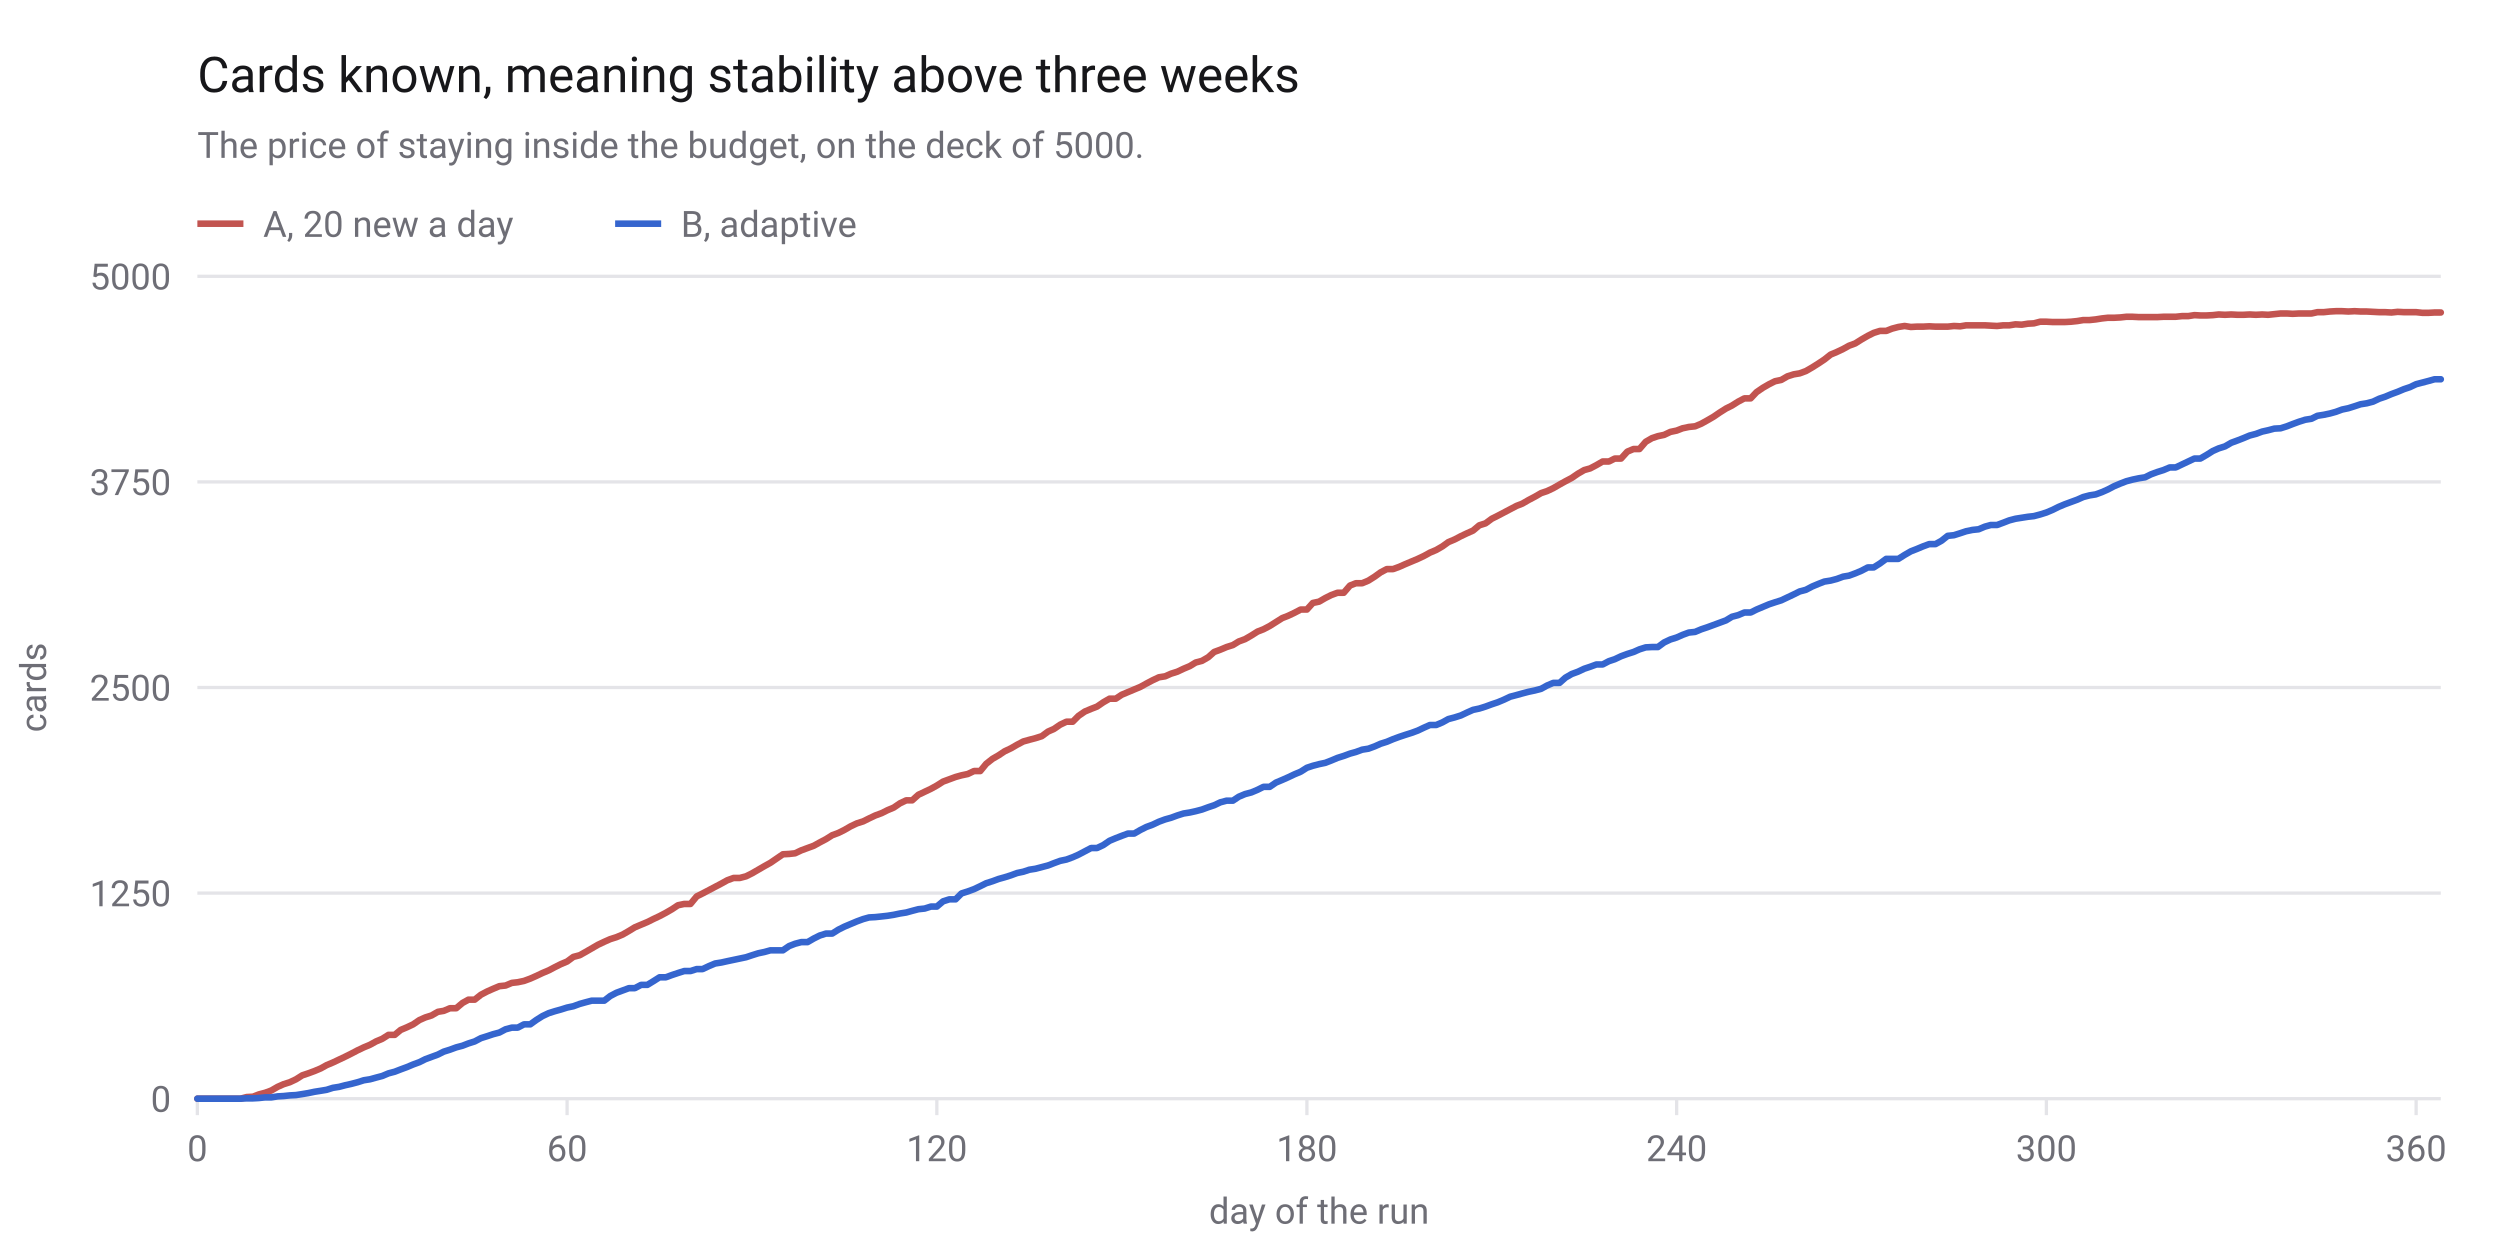
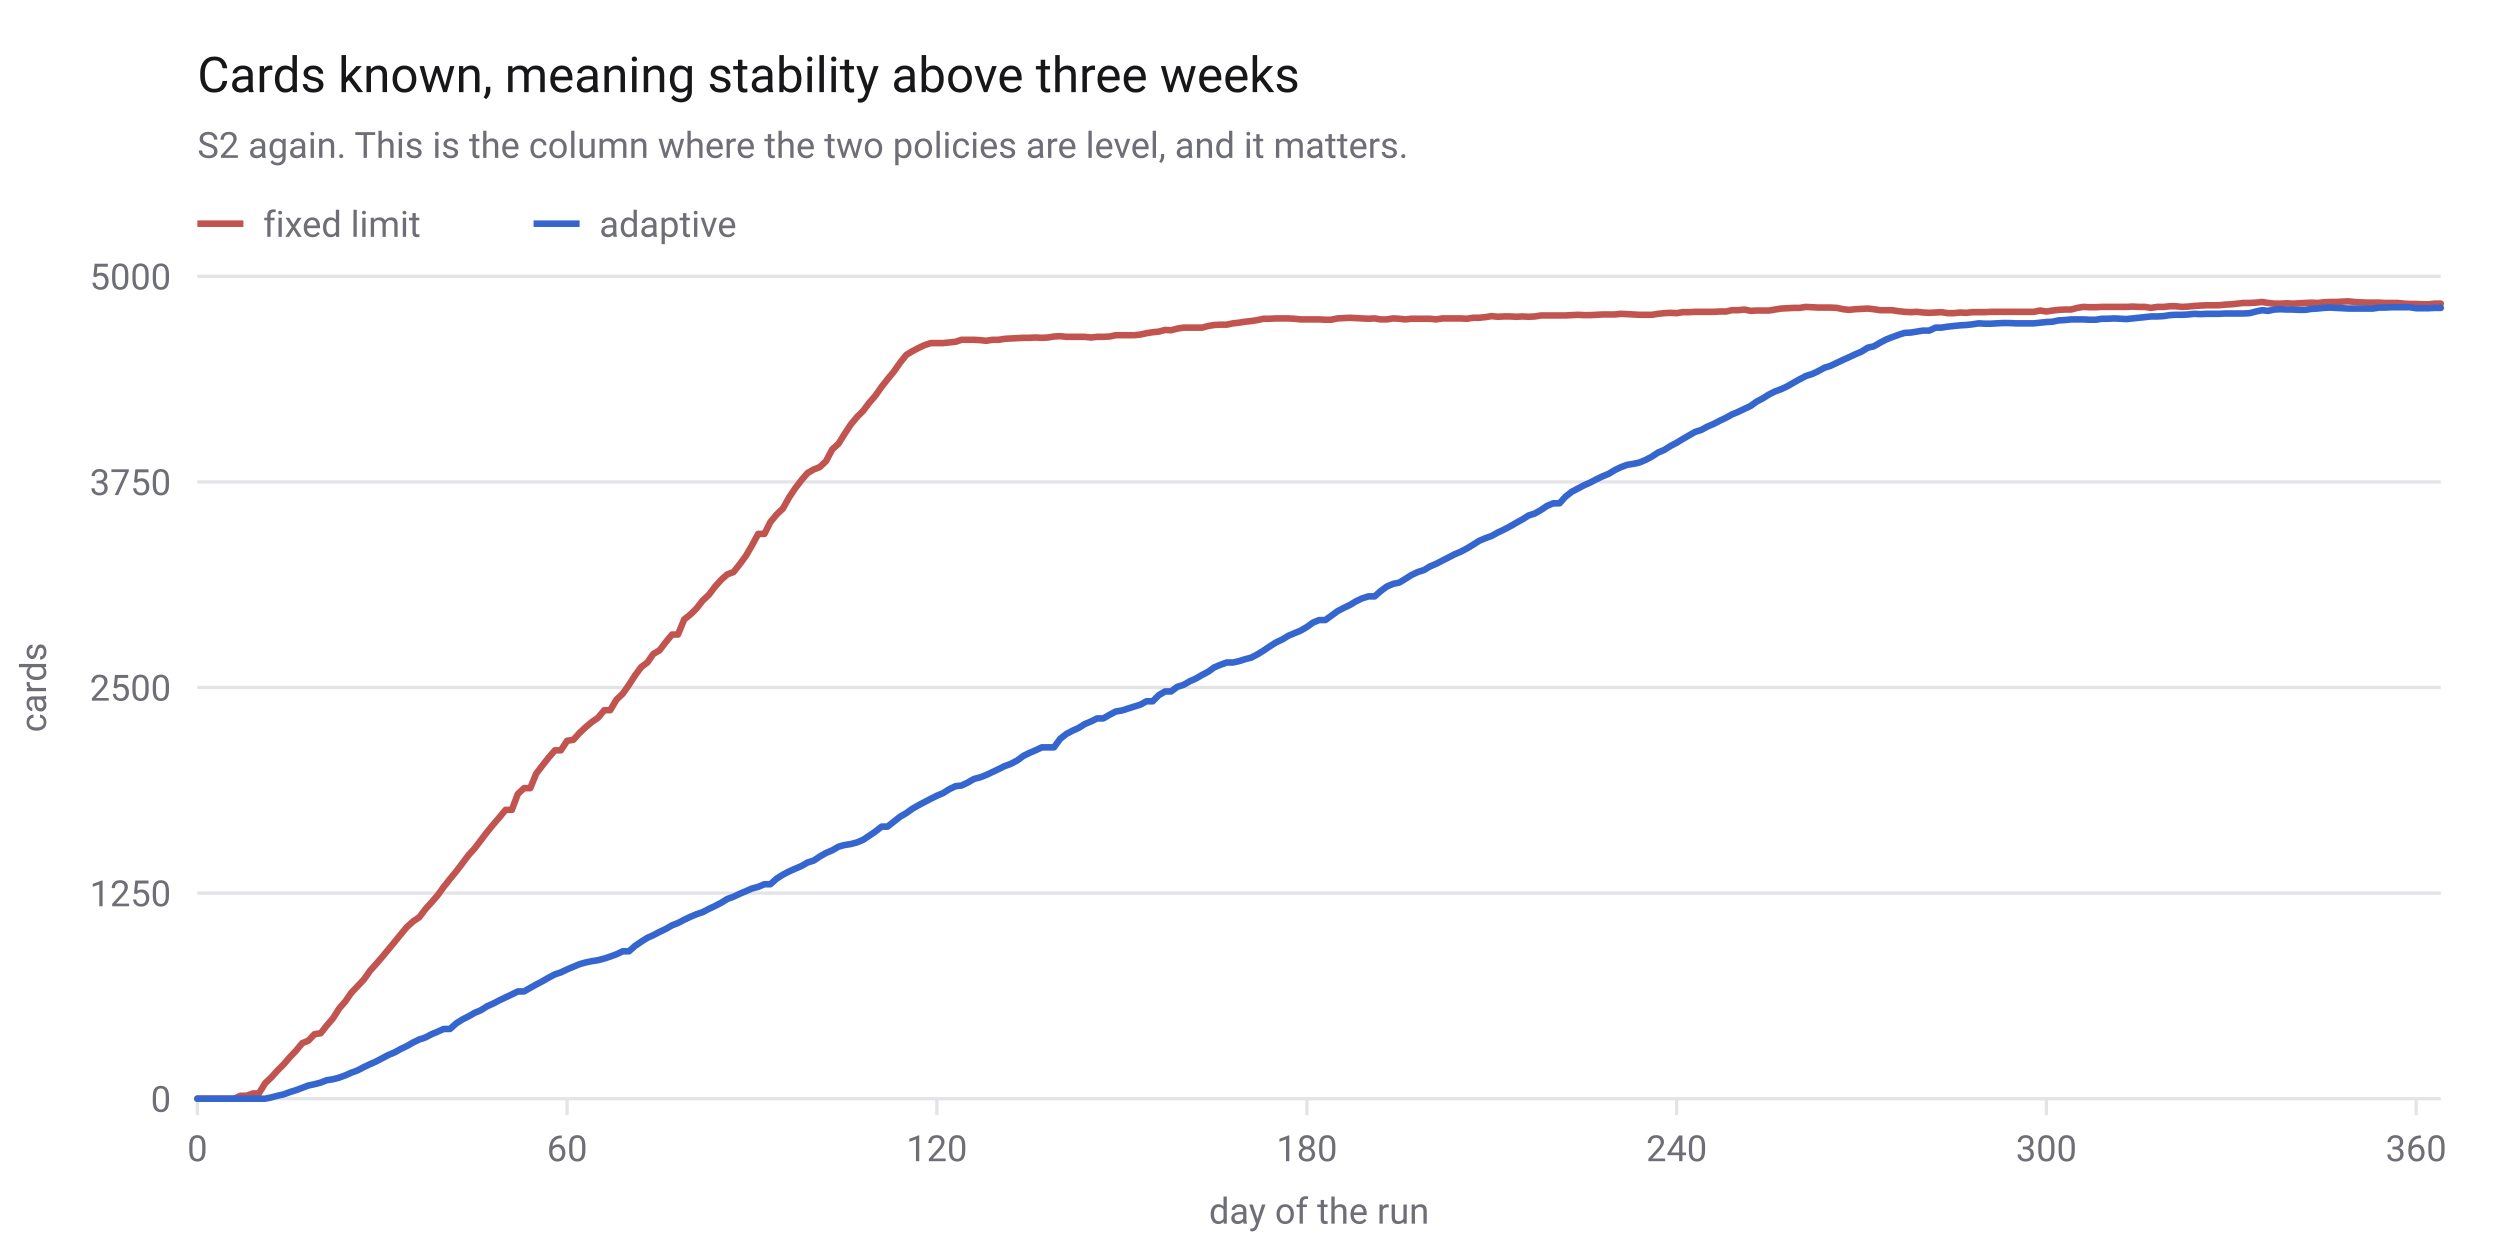
<svg xmlns="http://www.w3.org/2000/svg" viewBox="0 0 760 380" width="760" height="380" font-family="ui-sans-serif, system-ui, -apple-system, Segoe UI, Roboto, Helvetica, Arial, sans-serif">
  <rect width="760" height="380" fill="#ffffff" />
  <text x="60" y="28" font-size="15" fill="#17171a">Cards known, meaning stability above three weeks</text>
-   <text x="60" y="48" font-size="11" fill="#6e6e76">The price of staying inside the budget, on the deck of 5000.</text>
+   <text x="60" y="48" font-size="11" fill="#6e6e76">S2 again. This is the column where the two policies are level, and it matters.</text>
  <line x1="60.0" y1="68" x2="74.0" y2="68" stroke="#c25450" stroke-width="2" />
-   <text x="80.0" y="72" font-size="11" fill="#6e6e76">A, 20 new a day</text>
-   <line x1="187.0" y1="68" x2="201.0" y2="68" stroke="#3565ce" stroke-width="2" />
-   <text x="207.0" y="72" font-size="11" fill="#6e6e76">B, adaptive</text>
+   <text x="80.0" y="72" font-size="11" fill="#6e6e76">fixed limit</text>
+   <line x1="162.2" y1="68" x2="176.2" y2="68" stroke="#3565ce" stroke-width="2" />
+   <text x="182.2" y="72" font-size="11" fill="#6e6e76">adaptive</text>
  <line x1="60" y1="334.0" x2="742.0" y2="334.0" stroke="#e4e4e8" stroke-width="1" />
  <text x="52" y="338.0" font-size="11" fill="#6e6e76" text-anchor="end">0</text>
  <line x1="60" y1="271.5" x2="742.0" y2="271.5" stroke="#e4e4e8" stroke-width="1" />
  <text x="52" y="275.5" font-size="11" fill="#6e6e76" text-anchor="end">1250</text>
  <line x1="60" y1="209.0" x2="742.0" y2="209.0" stroke="#e4e4e8" stroke-width="1" />
  <text x="52" y="213.0" font-size="11" fill="#6e6e76" text-anchor="end">2500</text>
  <line x1="60" y1="146.5" x2="742.0" y2="146.5" stroke="#e4e4e8" stroke-width="1" />
  <text x="52" y="150.5" font-size="11" fill="#6e6e76" text-anchor="end">3750</text>
  <line x1="60" y1="84.0" x2="742.0" y2="84.0" stroke="#e4e4e8" stroke-width="1" />
  <text x="52" y="88.0" font-size="11" fill="#6e6e76" text-anchor="end">5000</text>
  <line x1="60.0" y1="334" x2="60.0" y2="339" stroke="#e4e4e8" stroke-width="1" />
  <text x="60.0" y="353" font-size="11" fill="#6e6e76" text-anchor="middle">0</text>
  <line x1="172.4" y1="334" x2="172.4" y2="339" stroke="#e4e4e8" stroke-width="1" />
  <text x="172.4" y="353" font-size="11" fill="#6e6e76" text-anchor="middle">60</text>
  <line x1="284.8" y1="334" x2="284.8" y2="339" stroke="#e4e4e8" stroke-width="1" />
  <text x="284.8" y="353" font-size="11" fill="#6e6e76" text-anchor="middle">120</text>
  <line x1="397.3" y1="334" x2="397.3" y2="339" stroke="#e4e4e8" stroke-width="1" />
  <text x="397.3" y="353" font-size="11" fill="#6e6e76" text-anchor="middle">180</text>
  <line x1="509.7" y1="334" x2="509.7" y2="339" stroke="#e4e4e8" stroke-width="1" />
  <text x="509.7" y="353" font-size="11" fill="#6e6e76" text-anchor="middle">240</text>
  <line x1="622.1" y1="334" x2="622.1" y2="339" stroke="#e4e4e8" stroke-width="1" />
  <text x="622.1" y="353" font-size="11" fill="#6e6e76" text-anchor="middle">300</text>
  <line x1="734.5" y1="334" x2="734.5" y2="339" stroke="#e4e4e8" stroke-width="1" />
  <text x="734.5" y="353" font-size="11" fill="#6e6e76" text-anchor="middle">360</text>
  <text x="401" y="372" font-size="11" fill="#6e6e76" text-anchor="middle">day of the run</text>
  <text x="14" y="209" font-size="11" fill="#6e6e76" text-anchor="middle" transform="rotate(-90 14 209)">cards</text>
-   <polyline points="60.0,334.0 61.9,334.0 63.7,334.0 65.6,334.0 67.5,334.0 69.4,334.0 71.2,334.0 73.1,334.0 75.0,333.5 76.9,333.4 78.7,332.7 80.6,332.2 82.5,331.5 84.4,330.4 86.2,329.6 88.1,329.0 90.0,328.1 91.9,326.9 93.7,326.3 95.6,325.6 97.5,324.8 99.3,323.8 101.2,323.0 103.1,322.1 105.0,321.2 106.8,320.3 108.7,319.3 110.6,318.4 112.5,317.6 114.3,316.6 116.2,315.8 118.1,314.6 120.0,314.6 121.8,313.1 123.7,312.3 125.6,311.4 127.5,310.1 129.3,309.3 131.2,308.7 133.1,307.6 134.9,307.3 136.8,306.5 138.7,306.5 140.6,304.9 142.4,303.9 144.3,303.9 146.2,302.4 148.1,301.4 149.9,300.6 151.8,299.8 153.7,299.6 155.6,298.8 157.4,298.6 159.3,298.2 161.2,297.5 163.0,296.7 164.9,295.8 166.8,295.0 168.7,294.0 170.5,293.1 172.4,292.3 174.3,290.9 176.2,290.4 178.0,289.4 179.9,288.3 181.8,287.2 183.7,286.3 185.5,285.5 187.4,284.9 189.3,284.1 191.2,283.0 193.0,281.9 194.9,281.1 196.8,280.3 198.6,279.4 200.5,278.5 202.4,277.5 204.3,276.4 206.1,275.2 208.0,274.8 209.9,274.8 211.8,272.5 213.6,271.6 215.5,270.6 217.4,269.6 219.3,268.6 221.1,267.6 223.0,266.9 224.9,266.9 226.8,266.4 228.6,265.5 230.5,264.4 232.4,263.3 234.2,262.3 236.1,261.0 238.0,259.7 239.9,259.6 241.7,259.4 243.6,258.5 245.5,257.8 247.4,257.1 249.2,256.1 251.1,255.1 253.0,253.9 254.9,253.2 256.7,252.3 258.6,251.2 260.5,250.3 262.4,249.7 264.2,248.8 266.1,247.9 268.0,247.2 269.8,246.3 271.7,245.5 273.6,244.2 275.5,243.3 277.3,243.3 279.2,241.6 281.1,240.7 283.0,239.8 284.8,238.8 286.7,237.6 288.6,236.9 290.5,236.2 292.3,235.7 294.2,235.3 296.1,234.4 298.0,234.4 299.8,232.2 301.7,230.7 303.6,229.6 305.4,228.4 307.3,227.5 309.2,226.4 311.1,225.4 312.9,224.9 314.8,224.4 316.7,223.8 318.6,222.4 320.4,221.6 322.3,220.3 324.2,219.4 326.1,219.4 327.9,217.6 329.8,216.3 331.7,215.5 333.5,214.8 335.4,213.5 337.3,212.4 339.2,212.4 341.0,211.2 342.9,210.4 344.8,209.6 346.7,208.8 348.5,207.8 350.4,206.8 352.3,205.9 354.2,205.6 356.0,204.8 357.9,204.2 359.8,203.3 361.7,202.5 363.5,201.4 365.4,200.9 367.3,199.8 369.1,198.2 371.0,197.5 372.9,196.7 374.8,196.1 376.6,195.0 378.5,194.3 380.4,193.2 382.3,192.0 384.1,191.3 386.0,190.3 387.9,189.1 389.8,187.9 391.6,187.2 393.5,186.3 395.4,185.3 397.3,185.3 399.1,183.3 401.0,182.9 402.9,181.8 404.7,180.9 406.6,180.2 408.5,180.2 410.4,178.0 412.2,177.3 414.1,177.3 416.0,176.5 417.9,175.3 419.7,174.0 421.6,173.0 423.5,173.0 425.4,172.3 427.2,171.5 429.1,170.7 431.0,169.9 432.9,169.0 434.7,168.0 436.6,167.2 438.5,166.1 440.3,164.8 442.2,164.0 444.1,163.0 446.0,162.1 447.8,161.3 449.7,159.7 451.6,159.1 453.5,157.7 455.3,156.8 457.2,155.8 459.1,154.8 461.0,153.8 462.8,153.1 464.7,152.0 466.6,151.0 468.5,149.9 470.3,149.3 472.2,148.4 474.1,147.3 475.9,146.3 477.8,145.3 479.7,144.0 481.6,142.9 483.4,142.4 485.3,141.4 487.2,140.3 489.1,140.3 490.9,139.4 492.8,139.4 494.7,137.3 496.6,136.5 498.4,136.5 500.3,134.3 502.2,133.2 504.0,132.6 505.9,132.2 507.8,131.3 509.7,130.9 511.5,130.2 513.4,129.8 515.3,129.6 517.2,128.8 519.0,127.8 520.9,126.7 522.8,125.4 524.7,124.2 526.5,123.3 528.4,122.1 530.3,121.1 532.2,121.1 534.0,119.2 535.9,117.9 537.8,116.8 539.6,115.9 541.5,115.5 543.4,114.4 545.3,113.8 547.1,113.5 549.0,112.8 550.9,111.7 552.8,110.5 554.6,109.3 556.5,107.8 558.4,107.0 560.3,106.1 562.1,105.1 564.0,104.4 565.9,103.2 567.8,102.1 569.6,101.2 571.5,100.6 573.4,100.6 575.2,99.9 577.1,99.4 579.0,99.1 580.9,99.4 582.7,99.3 584.6,99.3 586.5,99.2 588.4,99.3 590.2,99.3 592.1,99.3 594.0,99.1 595.9,99.2 597.7,98.9 599.6,98.9 601.5,98.9 603.4,98.9 605.2,99.0 607.1,99.1 609.0,98.9 610.8,98.9 612.7,98.6 614.6,98.7 616.5,98.4 618.3,98.3 620.2,97.8 622.1,97.8 624.0,97.9 625.8,97.9 627.7,97.9 629.6,97.8 631.5,97.6 633.3,97.3 635.2,97.3 637.1,97.1 639.0,96.8 640.8,96.6 642.7,96.6 644.6,96.5 646.4,96.3 648.3,96.3 650.2,96.4 652.1,96.4 653.9,96.4 655.8,96.4 657.7,96.3 659.6,96.3 661.4,96.3 663.3,96.1 665.2,96.1 667.1,95.8 668.9,95.9 670.8,95.9 672.7,95.8 674.5,95.6 676.4,95.7 678.3,95.6 680.2,95.7 682.0,95.7 683.9,95.6 685.8,95.7 687.7,95.6 689.5,95.7 691.4,95.5 693.3,95.3 695.2,95.3 697.0,95.4 698.9,95.3 700.8,95.3 702.7,95.3 704.5,94.9 706.4,94.9 708.3,94.7 710.1,94.6 712.0,94.6 713.9,94.7 715.8,94.6 717.6,94.7 719.5,94.7 721.4,94.8 723.3,94.9 725.1,94.9 727.0,95.0 728.9,94.8 730.8,94.9 732.6,94.9 734.5,94.9 736.4,95.1 738.3,95.1 740.1,95.0 742.0,95.0" fill="none" stroke="#c25450" stroke-width="2" stroke-linejoin="round" stroke-linecap="round" />
-   <polyline points="60.0,334.0 61.9,334.0 63.7,334.0 65.6,334.0 67.5,334.0 69.4,334.0 71.2,334.0 73.1,334.0 75.0,333.9 76.9,333.9 78.7,333.8 80.6,333.6 82.5,333.6 84.4,333.3 86.2,333.2 88.1,333.0 90.0,332.9 91.9,332.6 93.7,332.3 95.6,331.9 97.5,331.6 99.3,331.3 101.2,330.7 103.1,330.4 105.0,329.9 106.8,329.5 108.7,329.0 110.6,328.4 112.5,328.1 114.3,327.6 116.2,327.1 118.1,326.3 120.0,325.8 121.8,325.1 123.7,324.4 125.6,323.6 127.5,322.9 129.3,322.0 131.2,321.3 133.1,320.6 134.9,319.7 136.8,319.1 138.7,318.4 140.6,317.9 142.4,317.2 144.3,316.6 146.2,315.6 148.1,315.0 149.9,314.4 151.8,313.9 153.7,312.9 155.6,312.4 157.4,312.4 159.3,311.4 161.2,311.4 163.0,310.1 164.9,308.9 166.8,308.0 168.7,307.4 170.5,306.9 172.4,306.3 174.3,305.9 176.2,305.2 178.0,304.7 179.9,304.2 181.8,304.2 183.7,304.2 185.5,302.8 187.4,301.8 189.3,301.1 191.2,300.4 193.0,300.4 194.9,299.4 196.8,299.4 198.6,298.3 200.5,297.1 202.4,297.1 204.3,296.4 206.1,295.8 208.0,295.2 209.9,295.2 211.8,294.6 213.6,294.6 215.5,293.7 217.4,292.9 219.3,292.6 221.1,292.2 223.0,291.8 224.9,291.4 226.8,291.0 228.6,290.4 230.5,289.8 232.4,289.4 234.2,288.9 236.1,288.9 238.0,288.9 239.9,287.6 241.7,286.9 243.6,286.4 245.5,286.4 247.4,285.3 249.2,284.4 251.1,283.8 253.0,283.8 254.9,282.6 256.7,281.7 258.6,280.9 260.5,280.1 262.4,279.4 264.2,278.9 266.1,278.8 268.0,278.6 269.8,278.4 271.7,278.1 273.6,277.7 275.5,277.4 277.3,276.9 279.2,276.4 281.1,276.2 283.0,275.6 284.8,275.6 286.7,274.0 288.6,273.4 290.5,273.4 292.3,271.6 294.2,271.0 296.1,270.3 298.0,269.4 299.8,268.5 301.7,267.9 303.6,267.2 305.4,266.7 307.3,266.1 309.2,265.4 311.1,265.0 312.9,264.4 314.8,264.1 316.7,263.6 318.6,263.1 320.4,262.4 322.3,261.7 324.2,261.3 326.1,260.6 327.9,259.8 329.8,258.8 331.7,257.8 333.5,257.8 335.4,256.9 337.3,255.6 339.2,254.8 341.0,254.1 342.9,253.4 344.8,253.4 346.7,252.3 348.5,251.4 350.4,250.7 352.3,249.8 354.2,249.1 356.0,248.6 357.9,247.9 359.8,247.3 361.7,247.0 363.5,246.6 365.4,246.1 367.3,245.4 369.1,244.8 371.0,243.9 372.9,243.4 374.8,243.4 376.6,242.2 378.5,241.4 380.4,240.9 382.3,240.1 384.1,239.2 386.0,239.2 387.9,237.9 389.8,237.1 391.6,236.3 393.5,235.4 395.4,234.6 397.3,233.4 399.1,232.8 401.0,232.3 402.9,231.9 404.7,231.2 406.6,230.4 408.5,229.8 410.4,229.1 412.2,228.6 414.1,227.9 416.0,227.6 417.9,226.9 419.7,226.1 421.6,225.5 423.5,224.7 425.4,224.0 427.2,223.4 429.1,222.8 431.0,222.1 432.9,221.2 434.7,220.4 436.6,220.4 438.5,219.6 440.3,218.6 442.2,218.1 444.1,217.5 446.0,216.6 447.8,215.8 449.7,215.4 451.6,214.8 453.5,214.1 455.3,213.5 457.2,212.7 459.1,211.8 461.0,211.3 462.8,210.8 464.7,210.3 466.6,209.9 468.5,209.4 470.3,208.4 472.2,207.6 474.1,207.6 475.9,206.0 477.8,204.9 479.7,204.2 481.6,203.3 483.4,202.7 485.3,202.0 487.2,202.0 489.1,201.0 490.9,200.4 492.8,199.5 494.7,198.8 496.6,198.2 498.4,197.4 500.3,196.8 502.2,196.7 504.0,196.7 505.9,195.3 507.8,194.4 509.7,193.8 511.5,193.0 513.4,192.3 515.3,192.1 517.2,191.3 519.0,190.7 520.9,190.0 522.8,189.3 524.7,188.6 526.5,187.5 528.4,187.0 530.3,186.2 532.2,186.2 534.0,185.3 535.9,184.5 537.8,183.7 539.6,183.1 541.5,182.5 543.4,181.6 545.3,180.7 547.1,179.8 549.0,179.3 550.9,178.3 552.8,177.5 554.6,176.8 556.5,176.5 558.4,176.0 560.3,175.3 562.1,175.0 564.0,174.3 565.9,173.5 567.8,172.5 569.6,172.5 571.5,171.3 573.4,169.9 575.2,169.9 577.1,169.9 579.0,168.7 580.9,167.6 582.7,166.9 584.6,166.1 586.5,165.4 588.4,165.4 590.2,164.4 592.1,162.9 594.0,162.7 595.9,162.1 597.7,161.5 599.6,161.1 601.5,160.9 603.4,160.1 605.2,159.6 607.1,159.6 609.0,158.9 610.8,158.2 612.7,157.7 614.6,157.4 616.5,157.1 618.3,156.9 620.2,156.4 622.1,155.8 624.0,155.0 625.8,154.1 627.7,153.3 629.6,152.6 631.5,151.9 633.3,151.1 635.2,150.6 637.1,150.3 639.0,149.6 640.8,148.8 642.7,147.8 644.6,147.0 646.4,146.3 648.3,145.8 650.2,145.4 652.1,145.1 653.9,144.2 655.8,143.5 657.7,142.9 659.6,142.1 661.4,142.1 663.3,141.2 665.2,140.3 667.1,139.4 668.9,139.4 670.8,138.3 672.7,137.1 674.5,136.3 676.4,135.7 678.3,134.6 680.2,133.9 682.0,133.2 683.9,132.4 685.8,131.9 687.7,131.2 689.5,130.8 691.4,130.3 693.3,130.2 695.2,129.6 697.0,128.9 698.9,128.2 700.8,127.6 702.7,127.3 704.5,126.4 706.4,126.1 708.3,125.7 710.1,125.2 712.0,124.5 713.9,124.1 715.8,123.5 717.6,122.9 719.5,122.6 721.4,122.1 723.3,121.2 725.1,120.6 727.0,119.8 728.9,119.1 730.8,118.3 732.6,117.7 734.5,116.8 736.4,116.3 738.3,115.8 740.1,115.3 742.0,115.3" fill="none" stroke="#3565ce" stroke-width="2" stroke-linejoin="round" stroke-linecap="round" />
+   <polyline points="60.0,334.0 61.9,334.0 63.7,334.0 65.6,334.0 67.5,334.0 69.4,334.0 71.2,334.0 73.1,333.1 75.0,333.1 76.9,332.4 78.7,332.4 80.6,329.3 82.5,327.5 84.4,325.4 86.2,323.6 88.1,321.4 90.0,319.4 91.9,317.1 93.7,316.4 95.6,314.4 97.5,314.1 99.3,311.8 101.2,309.6 103.1,306.6 105.0,304.4 106.8,301.8 108.7,299.8 110.6,297.8 112.5,295.1 114.3,293.1 116.2,290.9 118.1,288.6 120.0,286.3 121.8,284.1 123.7,281.8 125.6,280.1 127.5,278.8 129.3,276.4 131.2,274.3 133.1,272.1 134.9,269.6 136.8,267.2 138.7,264.9 140.6,262.4 142.4,260.0 144.3,257.9 146.2,255.4 148.1,252.9 149.9,250.7 151.8,248.5 153.7,246.2 155.6,246.2 157.4,241.4 159.3,239.6 161.2,239.6 163.0,235.2 164.9,232.7 166.8,230.3 168.7,228.1 170.5,228.1 172.4,225.2 174.3,224.9 176.2,222.8 178.0,221.1 179.9,219.5 181.8,218.2 183.7,215.9 185.5,215.9 187.4,212.7 189.3,210.9 191.2,208.2 193.0,205.4 194.9,202.8 196.8,201.4 198.6,198.8 200.5,197.7 202.4,195.2 204.3,192.9 206.1,192.9 208.0,188.3 209.9,186.8 211.8,184.9 213.6,182.6 215.5,180.8 217.4,178.3 219.3,176.2 221.1,174.6 223.0,173.9 224.9,171.5 226.8,168.9 228.6,165.8 230.5,162.3 232.4,162.3 234.2,158.7 236.1,156.4 238.0,154.6 239.9,151.2 241.7,148.5 243.6,146.0 245.5,143.8 247.4,142.7 249.2,142.0 251.1,140.2 253.0,136.6 254.9,134.9 256.7,132.0 258.6,129.1 260.5,126.8 262.4,124.9 264.2,122.5 266.1,120.3 268.0,117.6 269.8,115.3 271.7,113.0 273.6,110.3 275.5,107.9 277.3,106.8 279.2,105.8 281.1,104.9 283.0,104.3 284.8,104.3 286.7,104.3 288.6,104.1 290.5,103.9 292.3,103.3 294.2,103.3 296.1,103.3 298.0,103.4 299.8,103.6 301.7,103.3 303.6,103.3 305.4,103.0 307.3,102.9 309.2,102.8 311.1,102.7 312.9,102.7 314.8,102.6 316.7,102.7 318.6,102.6 320.4,102.3 322.3,102.2 324.2,102.4 326.1,102.4 327.9,102.4 329.8,102.4 331.7,102.6 333.5,102.4 335.4,102.4 337.3,102.3 339.2,101.9 341.0,101.9 342.9,101.9 344.8,101.9 346.7,101.7 348.5,101.3 350.4,101.0 352.3,100.8 354.2,100.3 356.0,100.4 357.9,99.9 359.8,99.6 361.7,99.6 363.5,99.6 365.4,99.6 367.3,99.1 369.1,98.8 371.0,98.7 372.9,98.7 374.8,98.3 376.6,98.1 378.5,97.8 380.4,97.6 382.3,97.3 384.1,96.9 386.0,96.9 387.9,96.8 389.8,96.8 391.6,96.8 393.5,96.9 395.4,97.1 397.3,97.1 399.1,97.1 401.0,97.1 402.9,97.2 404.7,97.2 406.6,96.8 408.5,96.7 410.4,96.6 412.2,96.7 414.1,96.8 416.0,96.9 417.9,96.8 419.7,97.1 421.6,97.1 423.5,96.8 425.4,96.9 427.2,97.1 429.1,96.9 431.0,96.9 432.9,96.9 434.7,96.9 436.6,97.1 438.5,96.8 440.3,96.8 442.2,96.8 444.1,96.8 446.0,96.9 447.8,96.6 449.7,96.6 451.6,96.4 453.5,96.1 455.3,96.3 457.2,96.2 459.1,96.2 461.0,96.3 462.8,96.2 464.7,96.3 466.6,96.2 468.5,95.9 470.3,95.9 472.2,95.9 474.1,95.9 475.9,95.9 477.8,95.8 479.7,95.7 481.6,95.8 483.4,95.8 485.3,95.7 487.2,95.6 489.1,95.6 490.9,95.6 492.8,95.4 494.7,95.5 496.6,95.6 498.4,95.7 500.3,95.7 502.2,95.7 504.0,95.4 505.9,95.2 507.8,95.1 509.7,95.2 511.5,94.9 513.4,94.9 515.3,94.8 517.2,94.8 519.0,94.8 520.9,94.8 522.8,94.7 524.7,94.7 526.5,94.3 528.4,94.3 530.3,94.1 532.2,94.5 534.0,94.4 535.9,94.4 537.8,94.4 539.6,94.1 541.5,93.8 543.4,93.7 545.3,93.6 547.1,93.6 549.0,93.3 550.9,93.4 552.8,93.5 554.6,93.5 556.5,93.5 558.4,93.6 560.3,94.0 562.1,94.2 564.0,94.0 565.9,93.9 567.8,93.8 569.6,94.0 571.5,94.3 573.4,94.3 575.2,94.3 577.1,94.6 579.0,94.8 580.9,94.9 582.7,94.8 584.6,95.0 586.5,95.1 588.4,95.0 590.2,94.9 592.1,95.2 594.0,95.2 595.9,95.0 597.7,95.1 599.6,94.9 601.5,94.9 603.4,94.9 605.2,94.8 607.1,94.8 609.0,94.8 610.8,94.8 612.7,94.8 614.6,94.8 616.5,94.8 618.3,94.8 620.2,94.4 622.1,94.7 624.0,94.4 625.8,94.2 627.7,94.1 629.6,94.1 631.5,93.6 633.3,93.3 635.2,93.4 637.1,93.4 639.0,93.3 640.8,93.3 642.7,93.3 644.6,93.3 646.4,93.3 648.3,93.2 650.2,93.3 652.1,93.3 653.9,93.6 655.8,93.3 657.7,93.3 659.6,93.1 661.4,93.1 663.3,93.3 665.2,93.2 667.1,93.0 668.9,92.9 670.8,92.8 672.7,92.8 674.5,92.8 676.4,92.6 678.3,92.5 680.2,92.3 682.0,92.1 683.9,92.1 685.8,92.0 687.7,91.8 689.5,92.1 691.4,92.3 693.3,92.3 695.2,92.2 697.0,92.3 698.9,92.2 700.8,92.1 702.7,92.0 704.5,92.1 706.4,91.9 708.3,91.8 710.1,91.8 712.0,91.7 713.9,91.6 715.8,91.8 717.6,91.9 719.5,92.0 721.4,92.0 723.3,92.0 725.1,92.1 727.0,92.1 728.9,92.1 730.8,92.3 732.6,92.4 734.5,92.4 736.4,92.5 738.3,92.5 740.1,92.3 742.0,92.3" fill="none" stroke="#c25450" stroke-width="2" stroke-linejoin="round" stroke-linecap="round" />
+   <polyline points="60.0,334.0 61.9,334.0 63.7,334.0 65.6,334.0 67.5,334.0 69.4,334.0 71.2,334.0 73.1,334.0 75.0,334.0 76.9,334.0 78.7,334.0 80.6,334.0 82.5,333.6 84.4,333.1 86.2,332.7 88.1,332.0 90.0,331.4 91.9,330.7 93.7,330.0 95.6,329.6 97.5,329.1 99.3,328.4 101.2,328.1 103.1,327.6 105.0,326.9 106.8,326.1 108.7,325.4 110.6,324.4 112.5,323.5 114.3,322.7 116.2,321.7 118.1,320.7 120.0,319.9 121.8,318.9 123.7,318.0 125.6,316.9 127.5,316.0 129.3,315.4 131.2,314.4 133.1,313.6 134.9,312.8 136.8,312.8 138.7,311.1 140.6,309.9 142.4,309.0 144.3,307.9 146.2,307.1 148.1,305.9 149.9,305.1 151.8,304.1 153.7,303.2 155.6,302.3 157.4,301.4 159.3,301.4 161.2,300.3 163.0,299.3 164.9,298.3 166.8,297.2 168.7,296.2 170.5,295.6 172.4,294.7 174.3,293.9 176.2,293.1 178.0,292.6 179.9,292.2 181.8,291.9 183.7,291.4 185.5,290.8 187.4,290.1 189.3,289.2 191.2,289.2 193.0,287.6 194.9,286.3 196.8,285.1 198.6,284.3 200.5,283.3 202.4,282.4 204.3,281.3 206.1,280.6 208.0,279.6 209.9,278.7 211.8,277.9 213.6,277.3 215.5,276.3 217.4,275.4 219.3,274.4 221.1,273.3 223.0,272.6 224.9,271.7 226.8,270.9 228.6,270.1 230.5,269.6 232.4,268.8 234.2,268.8 236.1,267.1 238.0,265.9 239.9,264.9 241.7,264.1 243.6,263.3 245.5,262.2 247.4,261.6 249.2,260.4 251.1,259.3 253.0,258.5 254.9,257.4 256.7,256.9 258.6,256.6 260.5,256.1 262.4,255.3 264.2,254.1 266.1,252.8 268.0,251.3 269.8,251.3 271.7,249.8 273.6,248.3 275.5,247.2 277.3,245.9 279.2,244.8 281.1,243.8 283.0,242.8 284.8,241.9 286.7,241.1 288.6,239.9 290.5,239.0 292.3,238.8 294.2,237.9 296.1,236.8 298.0,236.3 299.8,235.6 301.7,234.7 303.6,233.8 305.4,232.9 307.3,232.2 309.2,231.2 311.1,229.8 312.9,228.9 314.8,228.1 316.7,227.2 318.6,227.2 320.4,227.2 322.3,224.6 324.2,223.1 326.1,222.1 327.9,221.3 329.8,220.1 331.7,219.3 333.5,218.4 335.4,218.4 337.3,217.3 339.2,216.3 341.0,216.0 342.9,215.4 344.8,214.8 346.7,214.2 348.5,213.2 350.4,213.2 352.3,211.3 354.2,210.2 356.0,210.2 357.9,208.8 359.8,208.2 361.7,207.1 363.5,206.3 365.4,205.2 367.3,204.2 369.1,202.9 371.0,202.1 372.9,201.4 374.8,201.4 376.6,201.0 378.5,200.4 380.4,199.9 382.3,198.9 384.1,197.8 386.0,196.5 387.9,195.3 389.8,194.4 391.6,193.3 393.5,192.5 395.4,191.7 397.3,190.6 399.1,189.3 401.0,188.5 402.9,188.5 404.7,187.2 406.6,185.8 408.5,184.8 410.4,183.9 412.2,182.8 414.1,181.9 416.0,181.3 417.9,181.3 419.7,179.7 421.6,178.3 423.5,177.5 425.4,177.1 427.2,176.0 429.1,174.8 431.0,173.9 432.9,173.3 434.7,172.2 436.6,171.4 438.5,170.4 440.3,169.5 442.2,168.5 444.1,167.7 446.0,166.7 447.8,165.6 449.7,164.4 451.6,163.6 453.5,162.9 455.3,161.9 457.2,161.0 459.1,160.0 461.0,158.9 462.8,157.9 464.7,156.7 466.6,156.1 468.5,155.0 470.3,153.8 472.2,153.0 474.1,153.0 475.9,151.0 477.8,149.5 479.7,148.5 481.6,147.5 483.4,146.7 485.3,145.7 487.2,144.8 489.1,144.0 490.9,142.9 492.8,142.0 494.7,141.3 496.6,141.0 498.4,140.6 500.3,139.8 502.2,138.8 504.0,137.6 505.9,136.8 507.8,135.6 509.7,134.6 511.5,133.5 513.4,132.4 515.3,131.3 517.2,130.7 519.0,129.7 520.9,128.9 522.8,127.9 524.7,127.0 526.5,126.0 528.4,125.2 530.3,124.3 532.2,123.4 534.0,122.1 535.9,121.1 537.8,119.9 539.6,119.0 541.5,118.3 543.4,117.4 545.3,116.3 547.1,115.3 549.0,114.3 550.9,113.7 552.8,112.8 554.6,111.8 556.5,111.2 558.4,110.3 560.3,109.4 562.1,108.6 564.0,107.7 565.9,106.9 567.8,105.7 569.6,105.3 571.5,104.2 573.4,103.2 575.2,102.5 577.1,101.8 579.0,101.2 580.9,101.1 582.7,100.8 584.6,100.5 586.5,100.5 588.4,99.6 590.2,99.6 592.1,99.3 594.0,99.1 595.9,98.9 597.7,98.8 599.6,98.6 601.5,98.3 603.4,98.4 605.2,98.4 607.1,98.3 609.0,98.2 610.8,98.2 612.7,98.3 614.6,98.3 616.5,98.3 618.3,98.3 620.2,98.1 622.1,97.9 624.0,97.8 625.8,97.4 627.7,97.3 629.6,97.1 631.5,97.1 633.3,97.1 635.2,97.2 637.1,97.2 639.0,96.9 640.8,96.9 642.7,96.8 644.6,96.9 646.4,97.0 648.3,96.8 650.2,96.6 652.1,96.4 653.9,96.2 655.8,96.2 657.7,96.1 659.6,95.8 661.4,95.7 663.3,95.7 665.2,95.6 667.1,95.4 668.9,95.5 670.8,95.4 672.7,95.4 674.5,95.4 676.4,95.3 678.3,95.3 680.2,95.3 682.0,95.3 683.9,95.2 685.8,94.7 687.7,94.3 689.5,94.5 691.4,94.1 693.3,94.0 695.2,94.1 697.0,94.1 698.9,94.2 700.8,94.2 702.7,93.9 704.5,93.8 706.4,93.6 708.3,93.5 710.1,93.6 712.0,93.7 713.9,93.8 715.8,93.8 717.6,93.8 719.5,93.8 721.4,93.8 723.3,93.5 725.1,93.5 727.0,93.4 728.9,93.4 730.8,93.4 732.6,93.4 734.5,93.7 736.4,93.7 738.3,93.7 740.1,93.6 742.0,93.6" fill="none" stroke="#3565ce" stroke-width="2" stroke-linejoin="round" stroke-linecap="round" />
</svg>
